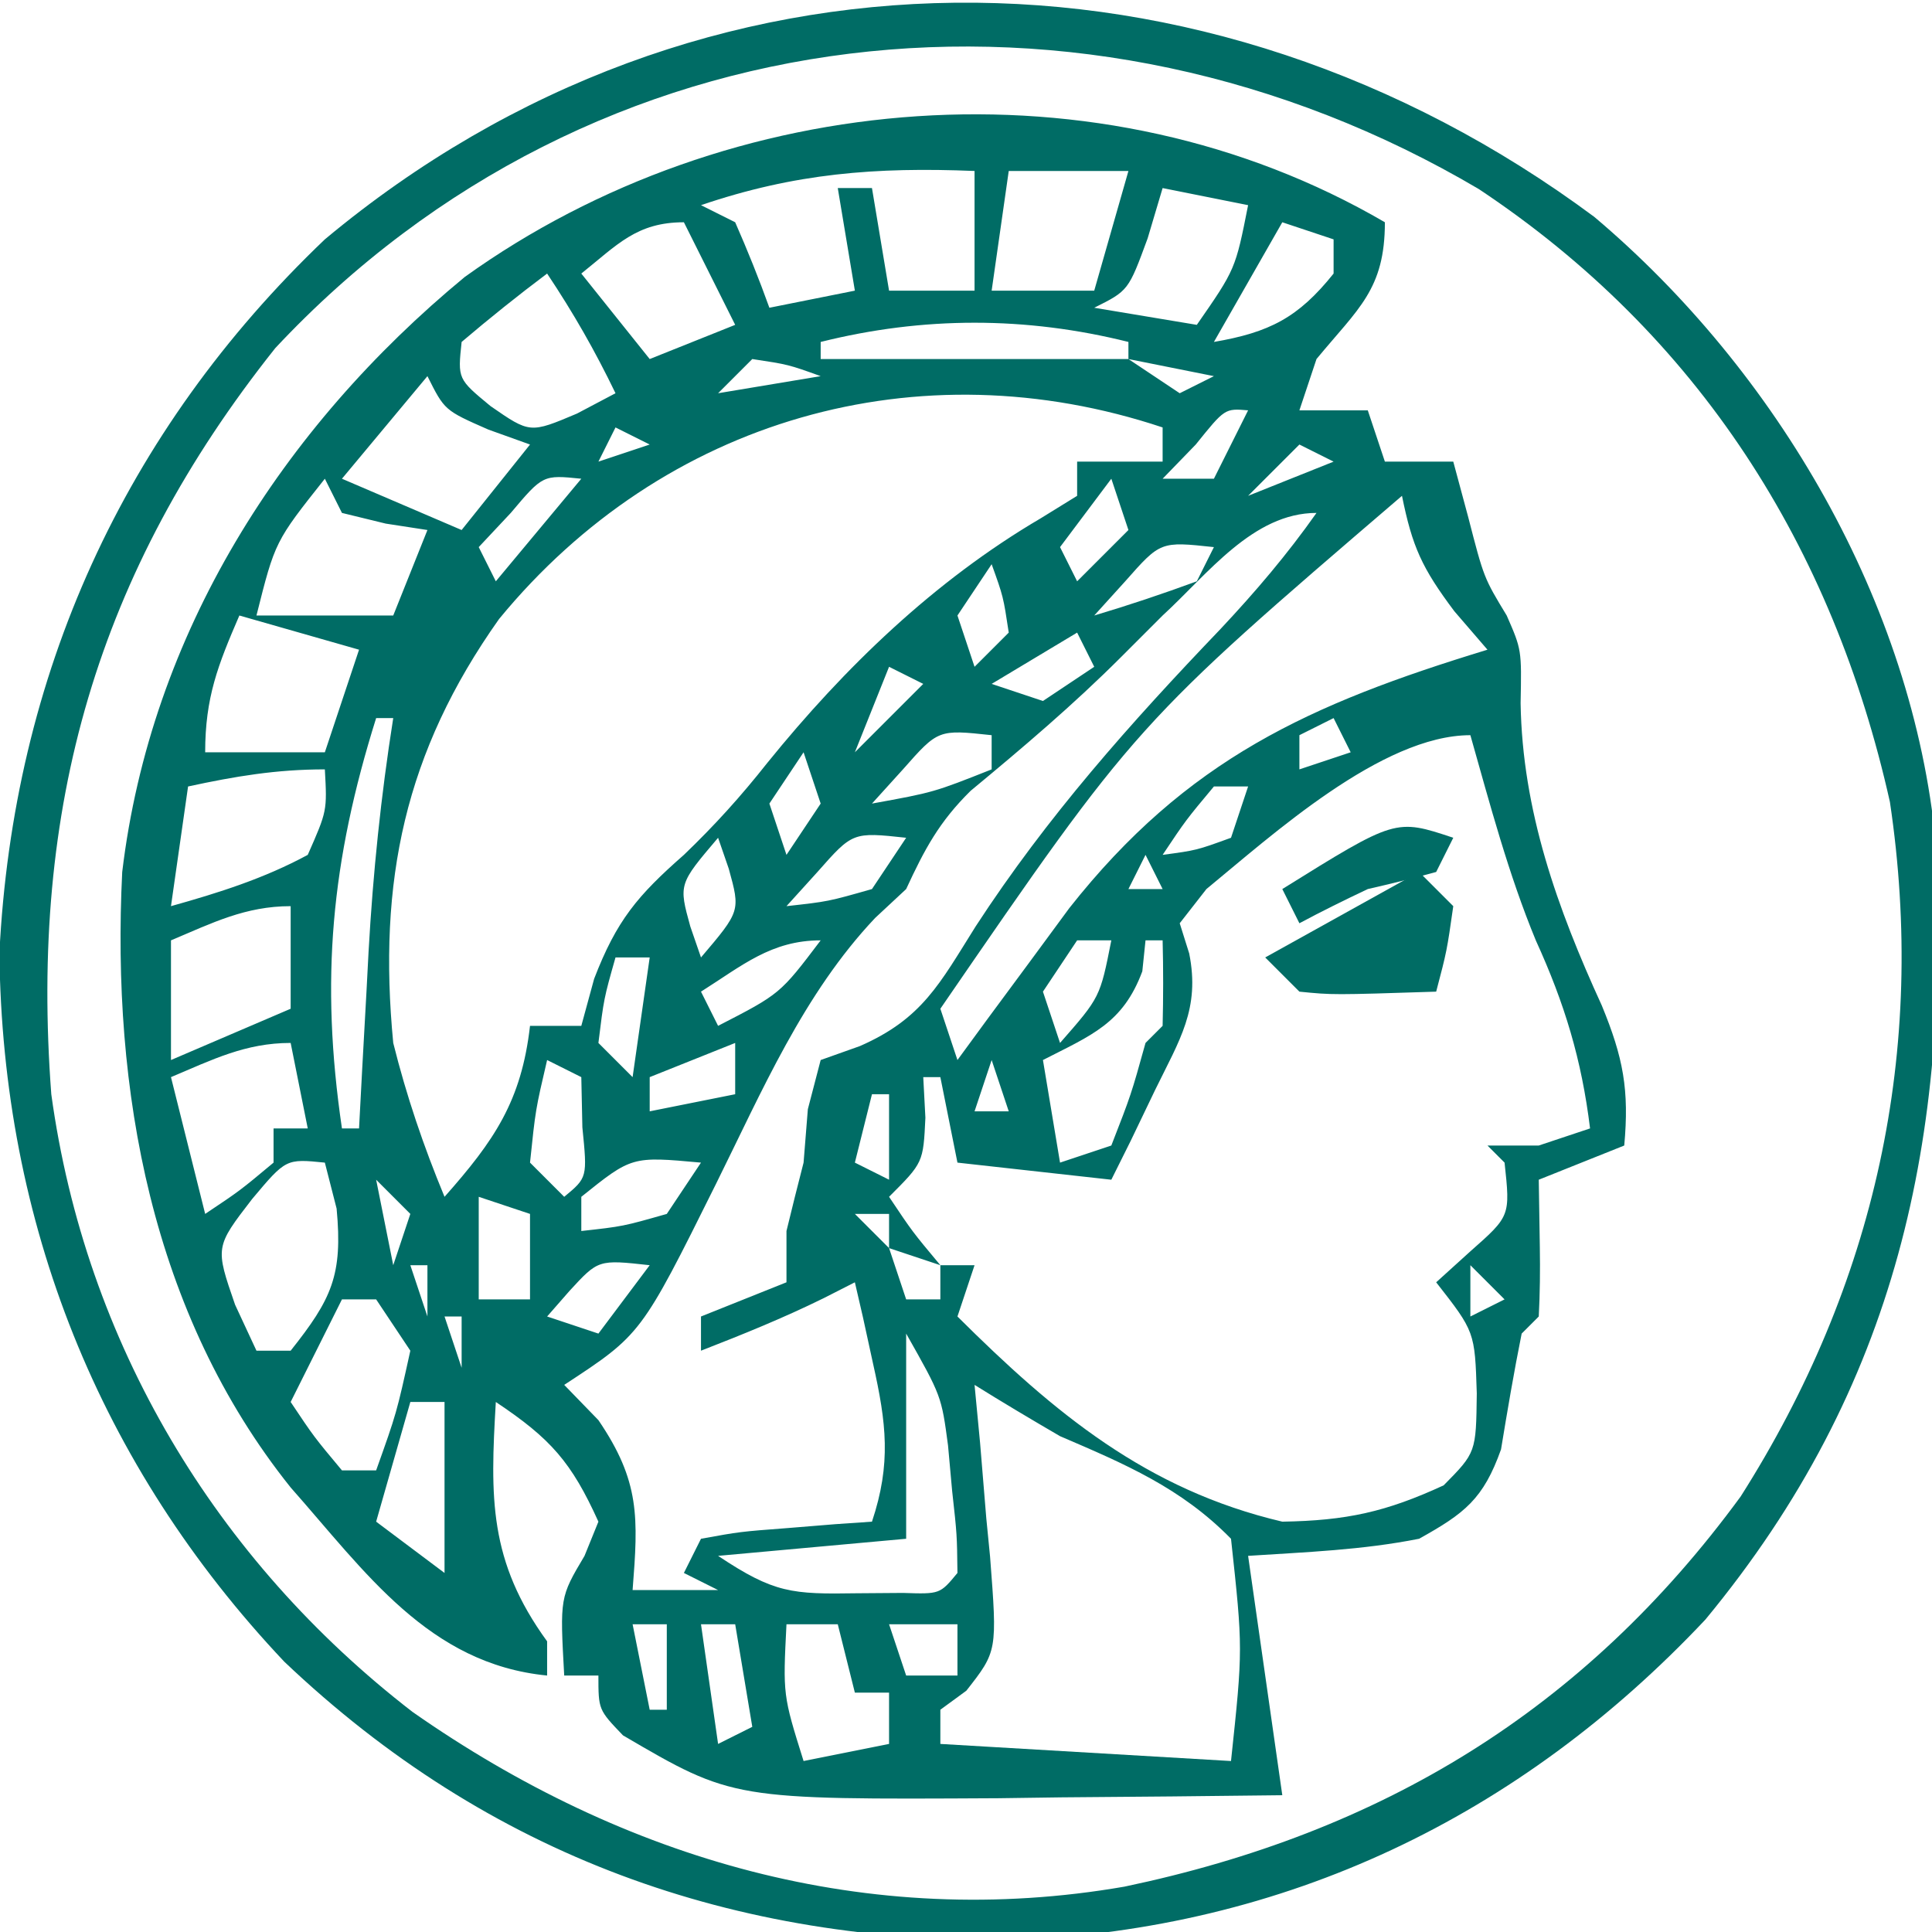
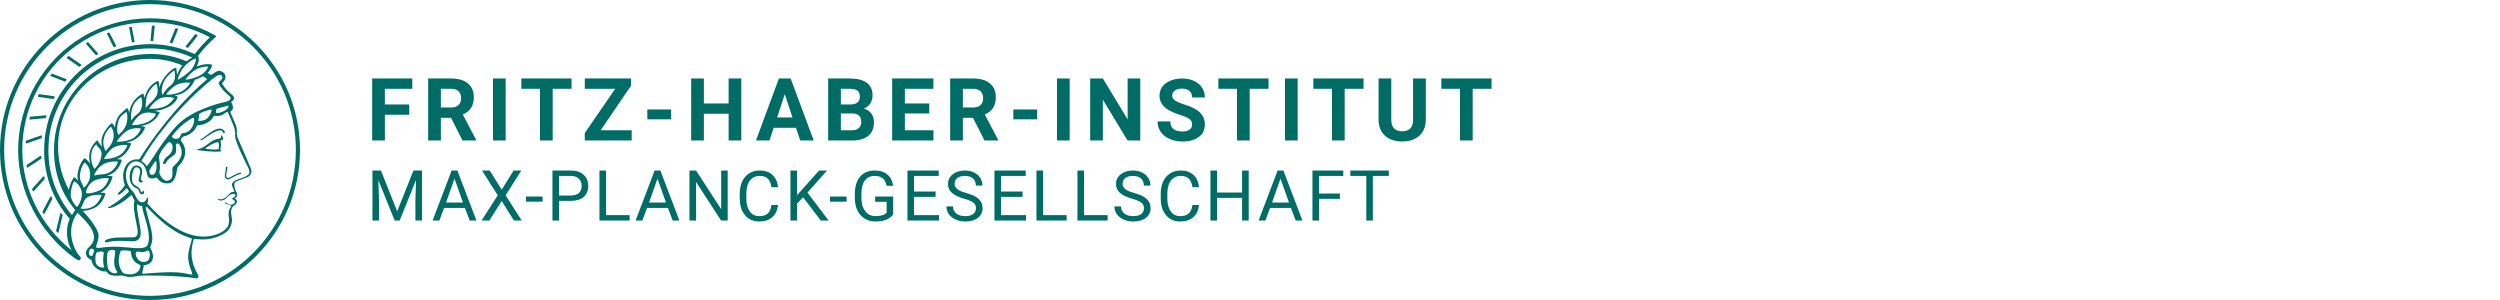
- <svg xmlns="http://www.w3.org/2000/svg" version="1.1" width="113" height="113">
-   <path d="M0 0 C0 3.932 -1.549 5.03 -4 8 C-4.33 8.99 -4.66 9.98 -5 11 C-3.68 11 -2.36 11 -1 11 C-0.505 12.485 -0.505 12.485 0 14 C1.32 14 2.64 14 4 14 C4.289 15.072 4.577 16.145 4.875 17.25 C5.79 20.798 5.79 20.798 7.125 23 C8 25 8 25 7.938 28.125 C8.039 34.419 10.083 40.12 12.688 45.812 C13.947 48.871 14.296 50.747 14 54 C12.35 54.66 10.7 55.32 9 56 C9.021 57.299 9.041 58.599 9.062 59.938 C9.084 61.292 9.071 62.648 9 64 C8.67 64.33 8.34 64.66 8 65 C7.547 67.251 7.166 69.508 6.793 71.773 C5.76 74.673 4.673 75.513 2 77 C-1.341 77.663 -4.589 77.776 -8 78 C-7.01 84.93 -7.01 84.93 -6 92 C-10.313 92.054 -14.625 92.094 -18.938 92.125 C-20.756 92.15 -20.756 92.15 -22.611 92.176 C-38.139 92.26 -38.139 92.26 -44.562 88.5 C-46 87 -46 87 -46 85 C-46.66 85 -47.32 85 -48 85 C-48.254 80.428 -48.254 80.428 -46.812 78 C-46.544 77.34 -46.276 76.68 -46 76 C-47.575 72.519 -48.789 71.141 -52 69 C-52.329 74.592 -52.418 78.3 -49 83 C-49 83.66 -49 84.32 -49 85 C-55.929 84.319 -59.621 78.95 -64 74 C-72.148 63.825 -74.483 50.745 -73.852 38.004 C-72.186 24.069 -64.511 12.021 -53.812 3.195 C-38.346 -7.907 -16.624 -9.698 0 0 Z M-40 -1 C-39.01 -0.505 -39.01 -0.505 -38 0 C-37.278 1.644 -36.606 3.311 -36 5 C-34.35 4.67 -32.7 4.34 -31 4 C-31.33 2.02 -31.66 0.04 -32 -2 C-31.34 -2 -30.68 -2 -30 -2 C-29.67 -0.02 -29.34 1.96 -29 4 C-27.35 4 -25.7 4 -24 4 C-24 1.69 -24 -0.62 -24 -3 C-29.778 -3.236 -34.513 -2.868 -40 -1 Z M-22 -3 C-22.33 -0.69 -22.66 1.62 -23 4 C-21.02 4 -19.04 4 -17 4 C-16.34 1.69 -15.68 -0.62 -15 -3 C-17.31 -3 -19.62 -3 -22 -3 Z M-13 -2 C-13.289 -1.031 -13.578 -0.061 -13.875 0.938 C-15 4 -15 4 -17 5 C-14.03 5.495 -14.03 5.495 -11 6 C-8.741 2.746 -8.741 2.746 -8 -1 C-9.65 -1.33 -11.3 -1.66 -13 -2 Z M-47 3 C-45.68 4.65 -44.36 6.3 -43 8 C-41.35 7.34 -39.7 6.68 -38 6 C-39.485 3.03 -39.485 3.03 -41 0 C-43.762 0 -44.893 1.314 -47 3 Z M-6 0 C-7.32 2.31 -8.64 4.62 -10 7 C-6.757 6.441 -5.069 5.587 -3 3 C-3 2.34 -3 1.68 -3 1 C-3.99 0.67 -4.98 0.34 -6 0 Z M-49 3 C-50.707 4.281 -52.374 5.618 -54 7 C-54.231 9.165 -54.231 9.165 -52.312 10.75 C-50 12.351 -50 12.351 -47.25 11.188 C-46.136 10.6 -46.136 10.6 -45 10 C-46.204 7.506 -47.454 5.319 -49 3 Z M-33 7 C-33 7.33 -33 7.66 -33 8 C-27.06 8 -21.12 8 -15 8 C-15 7.67 -15 7.34 -15 7 C-20.998 5.501 -27.002 5.501 -33 7 Z M-37 8 C-37.66 8.66 -38.32 9.32 -39 10 C-37.02 9.67 -35.04 9.34 -33 9 C-34.892 8.319 -34.892 8.319 -37 8 Z M-15 8 C-13.515 8.99 -13.515 8.99 -12 10 C-11.34 9.67 -10.68 9.34 -10 9 C-11.65 8.67 -13.3 8.34 -15 8 Z M-56 9 C-57.65 10.98 -59.3 12.96 -61 15 C-57.535 16.485 -57.535 16.485 -54 18 C-52.68 16.35 -51.36 14.7 -50 13 C-50.804 12.711 -51.609 12.422 -52.438 12.125 C-55 11 -55 11 -56 9 Z M-51.812 23.207 C-57.326 30.987 -58.909 38.558 -58 48 C-57.225 51.106 -56.226 54.045 -55 57 C-52.088 53.712 -50.503 51.401 -50 47 C-49.01 47 -48.02 47 -47 47 C-46.752 46.093 -46.505 45.185 -46.25 44.25 C-44.935 40.831 -43.712 39.383 -41 37 C-39.205 35.279 -37.672 33.584 -36.125 31.625 C-31.599 26.034 -26.35 20.966 -20.125 17.312 C-19.073 16.663 -19.073 16.663 -18 16 C-18 15.34 -18 14.68 -18 14 C-16.35 14 -14.7 14 -13 14 C-13 13.34 -13 12.68 -13 12 C-27.267 7.244 -42.185 11.484 -51.812 23.207 Z M-45 12 C-45.33 12.66 -45.66 13.32 -46 14 C-45.01 13.67 -44.02 13.34 -43 13 C-43.66 12.67 -44.32 12.34 -45 12 Z M-11.062 13 C-11.702 13.66 -12.341 14.32 -13 15 C-12.01 15 -11.02 15 -10 15 C-9.34 13.68 -8.68 12.36 -8 11 C-9.359 10.884 -9.359 10.884 -11.062 13 Z M-5 13 C-5.99 13.99 -6.98 14.98 -8 16 C-6.35 15.34 -4.7 14.68 -3 14 C-3.66 13.67 -4.32 13.34 -5 13 Z M-62 15 C-64.912 18.67 -64.912 18.67 -66 23 C-63.36 23 -60.72 23 -58 23 C-57.34 21.35 -56.68 19.7 -56 18 C-56.804 17.876 -57.609 17.753 -58.438 17.625 C-59.283 17.419 -60.129 17.212 -61 17 C-61.33 16.34 -61.66 15.68 -62 15 Z M-51.125 17 C-51.744 17.66 -52.362 18.32 -53 19 C-52.67 19.66 -52.34 20.32 -52 21 C-50.35 19.02 -48.7 17.04 -47 15 C-49.244 14.772 -49.244 14.772 -51.125 17 Z M-16 15 C-17.485 16.98 -17.485 16.98 -19 19 C-18.67 19.66 -18.34 20.32 -18 21 C-17.01 20.01 -16.02 19.02 -15 18 C-15.33 17.01 -15.66 16.02 -16 15 Z M1 16 C-14.547 29.329 -14.547 29.329 -26 46 C-25.67 46.99 -25.34 47.98 -25 49 C-24.408 48.192 -23.817 47.384 -23.207 46.551 C-22.409 45.471 -21.611 44.392 -20.812 43.312 C-20.035 42.257 -19.258 41.201 -18.457 40.113 C-11.573 31.391 -4.385 28.173 6 25 C5.361 24.258 4.721 23.515 4.062 22.75 C2.159 20.212 1.605 18.982 1 16 Z M-13 23 C-13.804 23.804 -14.609 24.609 -15.438 25.438 C-18.23 28.23 -21.19 30.737 -24.23 33.254 C-26.073 35.072 -26.923 36.672 -28 39 C-28.598 39.557 -29.196 40.114 -29.812 40.688 C-34 45.114 -36.434 50.828 -39.125 56.25 C-43.499 65.051 -43.499 65.051 -48 68 C-47.34 68.681 -46.68 69.361 -46 70.062 C-43.561 73.645 -43.667 75.755 -44 80 C-42.35 80 -40.7 80 -39 80 C-39.66 79.67 -40.32 79.34 -41 79 C-40.67 78.34 -40.34 77.68 -40 77 C-37.715 76.586 -37.715 76.586 -34.938 76.375 C-34.018 76.3 -33.099 76.225 -32.152 76.148 C-31.442 76.099 -30.732 76.05 -30 76 C-28.863 72.596 -29.16 70.225 -29.938 66.75 C-30.132 65.858 -30.327 64.966 -30.527 64.047 C-30.683 63.371 -30.839 62.696 -31 62 C-31.603 62.307 -32.207 62.614 -32.828 62.93 C-35.175 64.086 -37.563 65.052 -40 66 C-40 65.34 -40 64.68 -40 64 C-38.35 63.34 -36.7 62.68 -35 62 C-35 61.01 -35 60.02 -35 59 C-34.678 57.664 -34.342 56.331 -34 55 C-33.917 53.969 -33.835 52.938 -33.75 51.875 C-33.502 50.926 -33.255 49.977 -33 49 C-32.243 48.731 -31.487 48.461 -30.707 48.184 C-27.06 46.589 -26.04 44.538 -23.938 41.188 C-19.756 34.76 -14.894 29.305 -9.602 23.777 C-7.552 21.589 -5.724 19.445 -4 17 C-7.716 17 -10.367 20.586 -13 23 Z M-15.188 21 C-15.786 21.66 -16.384 22.32 -17 23 C-14.98 22.398 -12.979 21.727 -11 21 C-10.67 20.34 -10.34 19.68 -10 19 C-13.125 18.663 -13.125 18.663 -15.188 21 Z M-23 20 C-23.99 21.485 -23.99 21.485 -25 23 C-24.67 23.99 -24.34 24.98 -24 26 C-23.34 25.34 -22.68 24.68 -22 24 C-22.319 21.892 -22.319 21.892 -23 20 Z M-55 22 C-55 25 -55 25 -55 25 Z M-67 23 C-68.257 25.906 -69 27.796 -69 31 C-66.69 31 -64.38 31 -62 31 C-61.34 29.02 -60.68 27.04 -60 25 C-62.31 24.34 -64.62 23.68 -67 23 Z M-57 25 C-56 27 -56 27 -56 27 Z M-18 24 C-20.475 25.485 -20.475 25.485 -23 27 C-22.01 27.33 -21.02 27.66 -20 28 C-19.01 27.34 -18.02 26.68 -17 26 C-17.33 25.34 -17.66 24.68 -18 24 Z M-29 26 C-29.66 27.65 -30.32 29.3 -31 31 C-29.68 29.68 -28.36 28.36 -27 27 C-27.66 26.67 -28.32 26.34 -29 26 Z M-58 27 C-57 29 -57 29 -57 29 Z M-59 29 C-61.628 37.376 -62.279 44.309 -61 53 C-60.67 53 -60.34 53 -60 53 C-59.939 51.854 -59.879 50.708 -59.816 49.527 C-59.732 47.997 -59.647 46.467 -59.562 44.938 C-59.523 44.185 -59.484 43.433 -59.443 42.658 C-59.184 38.053 -58.72 33.556 -58 29 C-58.33 29 -58.66 29 -59 29 Z M-28.188 32 C-28.786 32.66 -29.384 33.32 -30 34 C-26.39 33.344 -26.39 33.344 -23 32 C-23 31.34 -23 30.68 -23 30 C-26.125 29.663 -26.125 29.663 -28.188 32 Z M-3 29 C-3.99 29.495 -3.99 29.495 -5 30 C-5 30.66 -5 31.32 -5 32 C-4.01 31.67 -3.02 31.34 -2 31 C-2.33 30.34 -2.66 29.68 -3 29 Z M-34 31 C-34.99 32.485 -34.99 32.485 -36 34 C-35.67 34.99 -35.34 35.98 -35 37 C-34.34 36.01 -33.68 35.02 -33 34 C-33.33 33.01 -33.66 32.02 -34 31 Z M-10.438 39 C-10.953 39.66 -11.469 40.32 -12 41 C-11.817 41.583 -11.634 42.165 -11.445 42.766 C-10.798 46.012 -12.006 47.817 -13.438 50.75 C-13.911 51.735 -14.384 52.72 -14.871 53.734 C-15.244 54.482 -15.616 55.23 -16 56 C-18.97 55.67 -21.94 55.34 -25 55 C-25.33 53.35 -25.66 51.7 -26 50 C-26.33 50 -26.66 50 -27 50 C-26.959 50.784 -26.918 51.568 -26.875 52.375 C-27 55 -27 55 -29 57 C-27.637 59.04 -27.637 59.04 -26 61 C-25.34 61 -24.68 61 -24 61 C-24.495 62.485 -24.495 62.485 -25 64 C-19.323 69.649 -13.936 74.134 -6 76 C-2.245 75.939 0.064 75.432 3.438 73.875 C5.332 71.954 5.332 71.954 5.375 68.5 C5.261 64.891 5.261 64.891 3 62 C3.66 61.402 4.32 60.804 5 60.188 C7.337 58.125 7.337 58.125 7 55 C6.67 54.67 6.34 54.34 6 54 C6.99 54 7.98 54 9 54 C9.99 53.67 10.98 53.34 12 53 C11.509 48.976 10.512 45.694 8.832 42.012 C7.223 38.122 6.148 34.046 5 30 C-0.181 30 -6.626 35.873 -10.438 39 Z M-70 33 C-70.33 35.31 -70.66 37.62 -71 40 C-68.209 39.218 -65.555 38.383 -63 37 C-61.866 34.429 -61.866 34.429 -62 32 C-64.84 32 -67.237 32.403 -70 33 Z M-10 33 C-11.637 34.96 -11.637 34.96 -13 37 C-11.015 36.733 -11.015 36.733 -9 36 C-8.67 35.01 -8.34 34.02 -8 33 C-8.66 33 -9.32 33 -10 33 Z M-39 36 C-41.307 38.715 -41.307 38.715 -40.625 41.188 C-40.419 41.786 -40.212 42.384 -40 43 C-37.693 40.285 -37.693 40.285 -38.375 37.812 C-38.581 37.214 -38.788 36.616 -39 36 Z M-33.188 38 C-33.786 38.66 -34.384 39.32 -35 40 C-32.563 39.73 -32.563 39.73 -30 39 C-29.34 38.01 -28.68 37.02 -28 36 C-31.125 35.663 -31.125 35.663 -33.188 38 Z M-14 37 C-14.33 37.66 -14.66 38.32 -15 39 C-14.34 39 -13.68 39 -13 39 C-13.33 38.34 -13.66 37.68 -14 37 Z M-71 42 C-71 44.31 -71 46.62 -71 49 C-68.69 48.01 -66.38 47.02 -64 46 C-64 44.02 -64 42.04 -64 40 C-66.647 40 -68.581 40.981 -71 42 Z M-18 42 C-18.99 43.485 -18.99 43.485 -20 45 C-19.67 45.99 -19.34 46.98 -19 48 C-16.657 45.328 -16.657 45.328 -16 42 C-16.66 42 -17.32 42 -18 42 Z M-14 42 C-14.062 42.598 -14.124 43.196 -14.188 43.812 C-15.324 46.871 -17.173 47.55 -20 49 C-19.67 50.98 -19.34 52.96 -19 55 C-18.01 54.67 -17.02 54.34 -16 54 C-14.842 51.025 -14.842 51.025 -14 48 C-13.67 47.67 -13.34 47.34 -13 47 C-12.959 45.334 -12.957 43.666 -13 42 C-13.33 42 -13.66 42 -14 42 Z M-45 43 C-45.68 45.397 -45.68 45.397 -46 48 C-45.34 48.66 -44.68 49.32 -44 50 C-43.67 47.69 -43.34 45.38 -43 43 C-43.66 43 -44.32 43 -45 43 Z M-40 45 C-39.67 45.66 -39.34 46.32 -39 47 C-35.372 45.134 -35.372 45.134 -33 42 C-35.895 42 -37.597 43.482 -40 45 Z M-71 50 C-70.34 52.64 -69.68 55.28 -69 58 C-66.96 56.637 -66.96 56.637 -65 55 C-65 54.34 -65 53.68 -65 53 C-64.34 53 -63.68 53 -63 53 C-63.33 51.35 -63.66 49.7 -64 48 C-66.647 48 -68.581 48.981 -71 50 Z M-49 49 C-49.678 51.901 -49.678 51.901 -50 55 C-49.34 55.66 -48.68 56.32 -48 57 C-46.644 55.875 -46.644 55.875 -46.938 52.938 C-46.958 51.968 -46.979 50.999 -47 50 C-47.66 49.67 -48.32 49.34 -49 49 Z M-38 48 C-39.65 48.66 -41.3 49.32 -43 50 C-43 50.66 -43 51.32 -43 52 C-41.35 51.67 -39.7 51.34 -38 51 C-38 50.01 -38 49.02 -38 48 Z M-23 49 C-23.33 49.99 -23.66 50.98 -24 52 C-23.34 52 -22.68 52 -22 52 C-22.33 51.01 -22.66 50.02 -23 49 Z M-30 51 C-30.33 52.32 -30.66 53.64 -31 55 C-30.01 55.495 -30.01 55.495 -29 56 C-29 54.35 -29 52.7 -29 51 C-29.33 51 -29.66 51 -30 51 Z M-33 52 C-32 54 -32 54 -32 54 Z M-60 53 C-59 56 -59 56 -59 56 Z M-66.25 57.125 C-68.418 59.936 -68.418 59.936 -67.25 63.312 C-66.838 64.199 -66.425 65.086 -66 66 C-65.34 66 -64.68 66 -64 66 C-61.598 62.975 -60.945 61.587 -61.312 57.688 C-61.653 56.357 -61.653 56.357 -62 55 C-64.273 54.771 -64.273 54.771 -66.25 57.125 Z M-47 57 C-47 57.66 -47 58.32 -47 59 C-44.563 58.73 -44.563 58.73 -42 58 C-41.34 57.01 -40.68 56.02 -40 55 C-44.046 54.63 -44.046 54.63 -47 57 Z M-59 56 C-58.67 57.65 -58.34 59.3 -58 61 C-57.67 60.01 -57.34 59.02 -57 58 C-57.66 57.34 -58.32 56.68 -59 56 Z M-53 57 C-53 58.98 -53 60.96 -53 63 C-52.01 63 -51.02 63 -50 63 C-50 61.35 -50 59.7 -50 58 C-50.99 57.67 -51.98 57.34 -53 57 Z M-31 58 C-30.34 58.66 -29.68 59.32 -29 60 C-29 59.34 -29 58.68 -29 58 C-29.66 58 -30.32 58 -31 58 Z M-29 60 C-28.67 60.99 -28.34 61.98 -28 63 C-27.34 63 -26.68 63 -26 63 C-26 62.34 -26 61.68 -26 61 C-26.99 60.67 -27.98 60.34 -29 60 Z M-57 61 C-56.67 61.99 -56.34 62.98 -56 64 C-56 63.01 -56 62.02 -56 61 C-56.33 61 -56.66 61 -57 61 Z M-47.688 62.5 C-48.121 62.995 -48.554 63.49 -49 64 C-48.01 64.33 -47.02 64.66 -46 65 C-45.01 63.68 -44.02 62.36 -43 61 C-46.003 60.668 -46.003 60.668 -47.688 62.5 Z M5 61 C5 61.99 5 62.98 5 64 C5.66 63.67 6.32 63.34 7 63 C6.34 62.34 5.68 61.68 5 61 Z M-61 63 C-61.99 64.98 -62.98 66.96 -64 69 C-62.637 71.04 -62.637 71.04 -61 73 C-60.34 73 -59.68 73 -59 73 C-57.806 69.657 -57.806 69.657 -57 66 C-57.66 65.01 -58.32 64.02 -59 63 C-59.66 63 -60.32 63 -61 63 Z M-55 64 C-54.67 64.99 -54.34 65.98 -54 67 C-54 66.01 -54 65.02 -54 64 C-54.33 64 -54.66 64 -55 64 Z M-28 65 C-28 68.96 -28 72.92 -28 77 C-31.63 77.33 -35.26 77.66 -39 78 C-35.717 80.188 -34.682 80.249 -30.875 80.188 C-29.986 80.181 -29.096 80.175 -28.18 80.168 C-26.023 80.24 -26.023 80.24 -25 79 C-25.026 76.765 -25.026 76.765 -25.312 74.188 C-25.391 73.315 -25.47 72.442 -25.551 71.543 C-25.937 68.651 -25.937 68.651 -28 65 Z M-25 66 C-24 68 -24 68 -24 68 Z M-24 68 C-23.893 69.12 -23.786 70.24 -23.676 71.395 C-23.554 72.867 -23.433 74.34 -23.312 75.812 C-23.203 76.919 -23.203 76.919 -23.092 78.049 C-22.667 83.575 -22.667 83.575 -24.48 85.887 C-24.982 86.254 -25.483 86.621 -26 87 C-26 87.66 -26 88.32 -26 89 C-20.39 89.33 -14.78 89.66 -9 90 C-8.302 83.43 -8.302 83.43 -9 77 C-11.922 74.017 -15.203 72.63 -19 71 C-20.68 70.022 -22.351 69.028 -24 68 Z M-57 69 C-57.66 71.31 -58.32 73.62 -59 76 C-57.68 76.99 -56.36 77.98 -55 79 C-55 75.7 -55 72.4 -55 69 C-55.66 69 -56.32 69 -57 69 Z M-44 82 C-43.67 83.65 -43.34 85.3 -43 87 C-42.67 87 -42.34 87 -42 87 C-42 85.35 -42 83.7 -42 82 C-42.66 82 -43.32 82 -44 82 Z M-40 82 C-39.67 84.31 -39.34 86.62 -39 89 C-38.34 88.67 -37.68 88.34 -37 88 C-37.33 86.02 -37.66 84.04 -38 82 C-38.66 82 -39.32 82 -40 82 Z M-35 82 C-35.21 86.141 -35.21 86.141 -34 90 C-32.35 89.67 -30.7 89.34 -29 89 C-29 88.01 -29 87.02 -29 86 C-29.66 86 -30.32 86 -31 86 C-31.33 84.68 -31.66 83.36 -32 82 C-32.99 82 -33.98 82 -35 82 Z M-29 82 C-28.67 82.99 -28.34 83.98 -28 85 C-27.01 85 -26.02 85 -25 85 C-25 84.01 -25 83.02 -25 82 C-26.32 82 -27.64 82 -29 82 Z " fill="#006C65" transform="translate(81,13)" />
-   <path d="M0 0 C10.673 9.011 18.623 22.565 19.971 36.617 C20.797 53.853 17.763 68.41 6.496 82.039 C-4.37 93.585 -18.049 100.146 -33.937 100.783 C-50.32 100.991 -64.652 95.883 -76.625 84.5 C-87.46 73.022 -93.115 58.83 -93.285 43.051 C-92.483 26.832 -86.033 12.547 -74.25 1.312 C-52.286 -17.016 -22.658 -16.83 0 0 Z M-77.148 7.672 C-87.591 20.793 -91.517 34.572 -90.25 51.312 C-88.256 65.865 -80.645 78.542 -69.125 87.438 C-56.755 96.098 -42.448 100.252 -27.484 97.66 C-12.467 94.511 -0.617 87.378 8.562 74.836 C16.431 62.444 19.46 48.773 17.289 34.223 C13.949 19.271 6.098 6.916 -6.75 -1.625 C-29.756 -15.213 -58.506 -12.258 -77.148 7.672 Z " fill="#006C65" transform="translate(93.25,12.6875)" />
-   <path d="M0 0 C0.66 0.66 1.32 1.32 2 2 C1.625 4.625 1.625 4.625 1 7 C-5.055 7.195 -5.055 7.195 -7 7 C-7.66 6.34 -8.32 5.68 -9 5 C-6.03 3.35 -3.06 1.7 0 0 Z " fill="#006C64" transform="translate(83,51)" />
-   <path d="M0 0 C-0.33 0.66 -0.66 1.32 -1 2 C-2.325 2.365 -3.66 2.694 -5 3 C-6.348 3.637 -7.686 4.296 -9 5 C-9.33 4.34 -9.66 3.68 -10 3 C-3.375 -1.125 -3.375 -1.125 0 0 Z " fill="#006C65" transform="translate(85,49)" />
+ <svg xmlns="http://www.w3.org/2000/svg" viewBox="0 0 2500 300">
+   <defs>
+     <style>.minerva-base-style{}</style>
+   </defs>
+   <g transform="translate(0 0) scale(1.428571) translate(0 0)" style="fill: #006c66;">
+     <path d="M105,0A105,105,0,1,0,210,105,105.1,105.1,0,0,0,105,0Zm0,207.1A102.1,102.1,0,1,1,207.1,105,102.2,102.2,0,0,1,105,207.1Z" />
+     <path class="minerva-base-style" d="M166.6,97c-1.4-3.1-.5-5.1-.9-7.3s-2.7-7-4.3-10.8c-.7-1.7,3.8-1.3.4-7.6,0-.2,4.7-2,0-5.5a26.4,26.4,0,0,1-6-6.7,1,1,0,0,1,0-1.3c2.7-2.4,2.8-5.8-.1-7.5s-4.5,0-6.7,1.4c-.7.5-1.1.8-1.9.5L145.3,51c2.7-2.6,3.3-5.2,3.1-5.6s-4.6-1.3-10.2,1l-.4-.3c2.3-3.9,1-6.7.9-6.9h-.1A81,81,0,0,1,151,25.9h.1c.2-.3.3-.6-.2-.9l-1-.6A92.4,92.4,0,0,0,12.7,105c0,29.5,15,57.9,39.4,75.6a13.5,13.5,0,0,0,2.8,1.6A1.1,1.1,0,0,0,56,182l.3-.5a1,1,0,0,0,.3-.8c0-.7-.9-1.3-2.1-3a27.7,27.7,0,0,1-4.7-15.1,22.1,22.1,0,0,1,4.5-13.7c3.7,3.9,11.7,10.9,11.5,17.4s-6.9,6.8-5.4,12.2c.9,3.4,3.4,2,3.9,4.6.7,4.4,6.7,7.3,9.3,6.9.7-.1,1.2.4,2.4,1.7s6.2,1.6,8.2,1.2,4.1,1.4,8,.9,6.1-.9,8.2-.9,22.5-.3,36,1.8c2.4.4,3.1-.7,2.1-2.5-4.9-8.6-5.6-15.8-2.8-25,5,.4,12.2,1.7,21.6-4a11,11,0,0,0,5.1-9.5c-.1-2.1-1-4.7-.5-6.7s1.3-2.7,2.1-3.2c3.6-2.6,1-4.6.4-4.8a3.4,3.4,0,0,0,1.1-4.6c-.7-.7-2.7-6.2-.4-7.3s5.3-1.8,8.1-3.1a4.5,4.5,0,0,0,2.4-6C174.2,114.4,166.8,97.4,166.6,97ZM64.7,179.1c-.7.2-2.9.3-2.4-2.7s2.3-2.6,3.3-1.6S64.9,177.6,64.7,179.1Zm87-125.9c1.2-.8,2.5-1.1,3.3-.4,2.6,2.6-2.9,4.1-1.8,6.1a30.7,30.7,0,0,0,7.5,8.4c1.2,1,1.4,3.1-3.3,4.1s-23.6,5.9-33.6,16.5c-12.5,13.2-20.4,30.3-21.5,28s-3.6-2.8-3.2-3.5C117,81.6,145.1,57.3,151.7,53.2Zm8.2,21.7c-1,2.9-9.1,5.5-8.7,3.5s0-2.2.6-2.3,3.5-1.1,7.5-2.1C159.7,73.9,160.2,74.1,159.9,74.9Zm-20.6,5.3c-.2-1.2,8.5-4.1,8.8-3.3s-1.8,6-4.7,7-4.7.9-4.6.4A11,11,0,0,0,139.3,80.2ZM119,125.8c-4,2.5-6.2-2.2-6.8-3.1a3.7,3.7,0,0,1-.5-3.1c.3-1.4.5-3.3-.4-9.3-.4-2.7,5-9.2,6.3-10.4s3.1.6,3.2,2.6c.3,3.6-1.8,5.6-3.9,7.2s-3.1,4.4-2.6,5.1a1.5,1.5,0,0,0,1.9-.9c1.5-3.3,6-4.9,6.7-6.7s.3-4.4.2-5.6.9-1.2,1.6-1.1,1.4,1.4,1.8,2.7c2.9,7.5-4.3,12-5.5,13.8S122.1,123.9,119,125.8Zm6.1-29.1c-2.2,1.5-5.3-.5-4.7-1.4a43.7,43.7,0,0,1,11.5-11c3.4-2.1,3.8-2.3,4-1.1a10.6,10.6,0,0,1-2.6,7.5c-2.3,2.5-4.6,2.3-5.8,2.6S126.7,95.6,125.1,96.7Zm-19.3,25.6c-1-.2-1.4-2.1-1.2-2.9s3.1-5.2,4-6.4a.5.5,0,0,1,.8.3C110,117.4,109.4,123.1,105.8,122.3ZM138,48.2a17.7,17.7,0,0,1,7.5-1.6c.8.1-1.9,4.8-6.6,6.8s-8.5,2.5-8.9,2.3S134.1,49.9,138,48.2ZM54.7,126.5c-1.5-1.7-2.8-2.6-2.9-2.5a22.4,22.4,0,0,0-3.6,8.9A65.4,65.4,0,0,1,40.7,105C39.3,69.6,69,41.1,105.2,41.2a56.8,56.8,0,0,1,22.4,4.6,31.3,31.3,0,0,0-3.7,6.6c0-1.9-.5-3.4-.4-4.6s-5.1.9-9.7,8.3a19.9,19.9,0,0,0-2.2,5.3c-.1-2.8-.7-4.9-.9-4.9a16.1,16.1,0,0,0-8.5,8.8,22.4,22.4,0,0,0-1.1,3.4c-.2-1.9-.7-3.2-.9-3.2s-5.9,2.3-8.6,8.9A15.4,15.4,0,0,0,90.5,79c-.5-2.3-1.4-3.7-1.7-3.4-1.9,2.4-5.7,3.5-7.6,9.6a13.2,13.2,0,0,0-.7,4.2c-.8-2-2-3.2-2.3-3.2s-6.1,5.5-7,10.9a15.8,15.8,0,0,0,.2,5.8c-1.1-1.8-2.5-3-3.1-4.8-.9.5-5.7,5-5.8,10.7a19.7,19.7,0,0,0,.7,6.1c-1.6-2.9-3.8-4.2-4.1-4.1s-4,4.1-4.8,11.1A11.8,11.8,0,0,0,54.7,126.5Zm74.1-79.7c2.8-3.4,7.6-6.1,8.2-5.8s-.8,5.6-3.9,8.6-8.1,6.2-8.6,6.1S126.2,49.8,128.8,46.8Zm-9.3,13a21,21,0,0,0-5.6,6.4c-.5.9-1.9-5,1.7-10.6,2.2-3.5,6.6-6.6,6.5-6.2S124.2,56,119.5,59.8Zm-10.1,7.5c-3.4,5.1-3.6,3.3-7.3,8.3-.2.2-.2-6.5,1.1-9.4,2.1-4.7,5.7-7.4,6.2-7.5S111.3,64.5,109.4,67.3ZM98.3,77.4c-1.7,3-3.3,2.3-6.2,6.7-.3.4-1.1-3.6.7-9.1a12.6,12.6,0,0,1,5.9-6.9C99.3,68,100.4,73.8,98.3,77.4ZM88,88.1c-1.8,3.9-2.9,4-5,6.4-.3.4-1.8-3.7-.4-8.8s4-5.6,5.3-7S89.9,84,88,88.1Zm-8.4,6.6a10.3,10.3,0,0,1-.4,3c-1.3,4.3-3.9,6.2-5.3,8.1a15.7,15.7,0,0,1-1.6-5.8,15.2,15.2,0,0,1,5.2-11.2C78.3,88.8,79.6,92,79.6,94.7Zm-8.5,12.8A14.9,14.9,0,0,1,66,118.3a17.7,17.7,0,0,1-2.2-7.6c-.2-6.3,2.4-8.5,3.6-9.7C67.9,102.8,71.1,104.2,71.1,107.5ZM59,113.8c1.8.9,3.9,3.4,4.1,8.2s-3.2,8.7-4.6,9.4c-.9-3.7-2.6-4.4-2.6-8A18,18,0,0,1,59,113.8Zm7.3,12.5c4.6-2,9.6-1.7,9.8-1.5s-1.5,5.9-5.9,8.2-9.5,2.7-10,2.1S61.7,128.3,66.3,126.3Zm-.4-3.4c.3-1.5,3-6.5,7.1-8.3h0a18.4,18.4,0,0,1,9.4-1.5c.5.2-1.7,5.6-5.8,7.6S70.1,121.6,65.9,122.9Zm6.9-11.8c.2-.4,3.5-6.4,7.4-8.2a17.5,17.5,0,0,1,8.9-1.4c.3.1-1.8,5.4-6.2,7.6S72.6,111.6,72.8,111.1Zm8.9-11.9c-.3-.2,4.4-6.4,8.4-8.3a15.6,15.6,0,0,1,8.4-1c.3.3-1.9,5.5-6.5,7.5A24.2,24.2,0,0,1,81.7,99.2ZM92.4,87.4c-.2-.2,3.4-6.3,7.4-7.9s7.7-.1,8.9,0-1.3,4.5-6.6,6.4S93.1,87.7,92.4,87.4Zm12-11.4c.1-.3,4.1-5.9,8.1-7.3a16.4,16.4,0,0,1,9.2-.2c.5.2-2.8,5-7.7,6.5S104.3,76.3,104.4,76Zm12.1-9.9c-.5-.3,4.3-5.7,8.2-7.2a18,18,0,0,1,8.3-1c.3.2-2.5,4.9-7.1,6.7S117.1,66.5,116.5,66.1ZM50.2,175.3C28.6,158.1,15.6,132.1,15.6,105A89.3,89.3,0,0,1,146.4,25.8a.4.4,0,0,1,.1.7,97.3,97.3,0,0,0-10.2,11.4,73.1,73.1,0,0,0-31.3-7A74.3,74.3,0,0,0,30.9,105a72.1,72.1,0,0,0,17.9,48.2,23.1,23.1,0,0,0-1.9,9.4A25.6,25.6,0,0,0,50.2,175.3Zm.2-24.8h-.1A69.2,69.2,0,0,1,33.9,105,71.2,71.2,0,0,1,105,33.9a70.1,70.1,0,0,1,29.6,6.4,22.6,22.6,0,0,0-4.1,2.6A63.1,63.1,0,0,0,105,37.8,67.3,67.3,0,0,0,37.8,105c0,16.1,5,30.2,14.8,42C52.1,147.9,51.3,149.1,50.4,150.5Zm3.5-5.6c-1.3-1.2-4.1-4.3-4.4-8.3V136c0-4.3,1.9-8.6,2.4-9s5.3,3.3,5.4,8.7A14.4,14.4,0,0,1,53.9,144.9Zm8-7.2c3.9-1.8,9.6-1.4,9.3-1.1s-1.8,5.8-6.2,8a12.1,12.1,0,0,1-8.7,1.3C58.6,143.3,58.1,139.5,61.9,137.7Zm5.2,46.5c-.6-2.7-.4-6.3.5-7.3s4.9-1.2,5-.1-1.1,5.4.3,10.2C72.6,187.7,68.3,187.4,67.1,184.2Zm.3-11.1c-.3-2,1.6-3.9,1.6-8.2s-6.6-12.6-11.1-17.3a19.5,19.5,0,0,0,7.9-1.9c6.6-3.1,7.9-10.1,8.1-10.4a11,11,0,0,0-3.8-.4l.8-.4c6.4-3.5,8.1-11,7.8-11.1a17,17,0,0,0-4-.3l2-.7c6.8-2.7,8.7-10.3,8.5-10.6a16.1,16.1,0,0,0-3.5-.4l1.9-.8c6.2-3.1,8.4-10.1,8.1-10.3a10.5,10.5,0,0,0-3.3-.4,23.7,23.7,0,0,0,4.5-1.5c6.7-2.9,8.9-9.3,8.6-9.6a10.9,10.9,0,0,0-3-.5,34.5,34.5,0,0,0,4.4-1.3c6.6-2.2,9.2-8.5,8.8-8.6l-3.7-.8a24.5,24.5,0,0,0,6.6-1.3c7.1-2.4,9.6-6.7,9.8-8.6a6,6,0,0,0-2.3-.8,29.3,29.3,0,0,0,4.7-1.2c6.6-2.7,9.4-9.3,9.6-9.8a29.3,29.3,0,0,0,3.9-1.6l1.9-.9,1.6,1.1c1,.6,1.4.8.9,1.2C122,75,105,99.5,97.6,111.3c-.2.4-.6.3-1.3.3-7.9-.6-12.4,8.9-8.9,17.8-.4,1.8-4.2,5.3-4.5,5.5s-1,1.4.3,1.3,4.2-3.2,5.4-4.5c.4.6,2.2,2,1.3,2.8A63.6,63.6,0,0,1,76,145c-2.6,1.2,4.2,2.1,15.7-8.3.7-.6,1.5,2.4,2.5,3.7-2,6.5,2.9,19.1,2.1,23a2.8,2.8,0,0,1-2.8,2.7c-11.4.3-12.5-.3-18.3,1.4-2.7.8-2,2.6-.1,2.1s4.6-1.5,16.9-.7c3.1.1,6.5-.6,6.5-5.7s-3.6-18.4-2.4-20.3a6.9,6.9,0,0,0,3.5,1.4c-.2,4.5,7,19,3.8,27-1.2,3-6.4,2.7-15.4,1.8C72.7,171.6,67.7,174.9,67.4,173.1Zm35.1,9.9c-5.9,2-8.3-4.9-7.3-6.4s4.4,1,7.3-.9S106,181.8,102.5,183Zm-27,4.3c-.8-3.7-1.1-10,.4-11.5s4.9-.9,4.8.2c-.3,4.3-2.1,9.2,1.2,14.1C83.2,192,76.7,192.3,75.5,187.3Zm11.4,4.2c-1.6-.4-6-7.4-2.4-15.8.3-.8,5.8-.3,6.8,0s-.8,6.8,6.8,9.8C98.8,185.8,98,194.3,86.9,191.5Zm47.2-23.3c-2.5,8.8-3.8,12.3,0,21.9.5,1.3.9,2.3-.2,2.1-7.7-1.4-9.4-2.6-33.7-.6-1.7.2.6-3.4.3-5.8,2.2-.3,5.8-1.3,6.5-4.9s-2.1-7.6-1.8-8.2c3.5-6.7-.2-14.1-3.1-26.6-.3-1.2.4-1.7.9-1.1,15.6,16.9,25.5,20.2,30.9,21.8C134.4,167,134.3,167.6,134.1,168.2ZM174,122.1c-3.3,2.9-8.3,3.1-10.3,4.9s-1.5,2.5-.4,5.2,1.1,1.7-1.1,2.3-4.1,5.8-8.8,4.9c-1.8-.3-.5.8.2.9,2.6.3,3.7-.5,4.6-1.4s2.2-2.4,3.6-2.9,2.9-.5,3,.6-1.9,2.1-2.7,2.5c1,.5,3.9,1.9,1.4,3.6s-4.6-.5-4.9-.7-1.7-.2-1.3.3,5.2,1.3,4.5,2.2c-3.5,4.7-.6,7.5-1.7,12.3s-7.7,7.5-12.8,8.4c-17.4,3.1-34.3-11.6-44.2-22.8.9-2.1.8-4.8-.1-3.8s-.7,2.4-2.8,2.9c-3.9,1-5.7-5.9-6.9-7.1-4.8-4.7-6.7-11.4-3.9-17.3s9-4.7,11.4-1.1,1.7,7,3.4,8.3,4.8.2,5.4,0,1.7,4.3,8,4.1,5.9-10.7,6.9-11.6c8.6-8.4,4.2-15.9,2.6-17.6s1-3.6,1.5-3.7a13,13,0,0,0,9.4-7.7s8.4-.2,11.4-6.2c.8-1.6,3.3,1.5,8.9-2.9a.8.8,0,0,1,1.4.3c3.7,8.9,5.2,11.3,4.9,15.8s8.7,21.5,9.4,23.1S174.8,121.3,174,122.1Z" />
+     <path class="minerva-base-style" d="M153.8,90c-4.9.2-10.6,6.2-12.4,7s-1.3,1.5-.2,1.1,5.9-4.7,10.7-6.4,3.6,1.8,5,1.6S156.6,89.9,153.8,90Z" />
+     <path class="minerva-base-style" d="M154.9,94.8c-.4.1.4,2.2-1.7,2.3-4.6.3-8.3,4.7-11.1,6a12.9,12.9,0,0,1-3.8,1.4.3.3,0,0,0,.1.6c11.7,1.6,16.2,1.1,16.3.7s-.6-1.2-.4-1.7a11.3,11.3,0,0,0,.1-5.5c-.2-.8,1.8-.3,1.8-1.3S155.6,94.7,154.9,94.8Zm-1.8,9.3c-.2.9-5.5.5-8.3.2-.7,0-1.8-.1.3-1.4s4.1-2.8,7.2-3.4a.8.8,0,0,1,.8.6A10.6,10.6,0,0,1,153.1,104.1Z" />
+     <path class="minerva-base-style" d="M168.4,120.8c-.9,0-4.5,1.6-5.9,2.5s-4.4,2.7-4.2-.8c.1-1.3.9-4.4.9-5.3s-1-.7-1.1,0a36.9,36.9,0,0,1-.7,5.3c-.4,1.8,1.2,4,3.6,2.7s4.8-2.9,7.3-3.4C168.9,121.7,169,120.8,168.4,120.8Z" />
+     <path class="minerva-base-style" d="M100.5,133.6c-.7-.3-.5,1.2-1.4,1s-.2-1.3-1.8-3-2.8-1.2-4.3-3.6-.3-12,3.1-10.8,1.6,5,1,8,2.5,2.8,2.8,2.1-1.1-.9-1.4-1.9,3.5-7.6-1.8-9.4c-3.8-1.3-6.4,3.6-5.9,8.9a8,8,0,0,0,5.1,7.1c2.3.8.6,4,3.7,4C101,136,101.3,133.9,100.5,133.6Z" />
+     <path class="minerva-base-style" d="M131.3,33.4c.2.1.3,0,.5-.1l6.5-8.3a.5.5,0,0,0-.2-.6L137,24a.4.4,0,0,0-.5.1L130,32.4c-.2.2-.1.5.2.6Z" />
+     <path class="minerva-base-style" d="M119.2,30l1.1.3a.5.5,0,0,0,.5-.3l3.8-9.4a.4.4,0,0,0-.3-.6l-1.2-.2h-.3l-3.9,9.6A.4.4,0,0,0,119.2,30Z" />
+     <path class="minerva-base-style" d="M105.8,28.7h1.1c.2.1.4-.1.4-.3l1-10a.5.5,0,0,0-.4-.5h-1.1c-.3,0-.4.2-.5.4l-.9,10A.4.4,0,0,0,105.8,28.7Z" />
+     <path class="minerva-base-style" d="M92.8,29.7l1.1-.2c.2,0,.4-.2.3-.4l-1.9-9.9c0-.2-.2-.4-.4-.3H90.7c-.2.1-.4.3-.3.5l1.9,9.9C92.3,29.6,92.5,29.7,92.8,29.7Z" />
+     <path class="minerva-base-style" d="M79.4,32.8l.5.2,1.1-.4a.4.4,0,0,0,.3-.6l-4.6-9a.4.4,0,0,0-.5-.2l-1,.3a.4.4,0,0,0-.3.6Z" />
+     <path class="minerva-base-style" d="M67,38.5c.1.2.3.2.5.1l1-.6a.4.4,0,0,0,.1-.6l-6.7-7.7c-.2-.2-.4-.2-.5-.1l-1,.6c-.3.1-.3.4-.1.6Z" />
+     <path class="minerva-base-style" d="M55.4,46.7c.2.1.4.1.5-.1l.9-.7a.5.5,0,0,0,0-.7l-8.5-5.9h-.5l-.9.8a.5.5,0,0,0,0,.7Z" />
+     <path class="minerva-base-style" d="M45.4,57.1a.4.4,0,0,0,.4-.2l.8-.9c.2-.2.1-.5-.2-.6l-9.8-3.8c-.2-.1-.4-.1-.5.1l-.7.9a.4.4,0,0,0,.2.7Z" />
+     <path class="minerva-base-style" d="M26.8,67.8l10.5,1.5c.2,0,.4-.1.4-.3l.6-1a.4.4,0,0,0-.3-.6L27.5,65.9l-.5.2a5.4,5.4,0,0,1-.5,1.1A.4.4,0,0,0,26.8,67.8Z" />
+     <path class="minerva-base-style" d="M21.1,83.7l10.7-1a.3.3,0,0,0,.3-.3,7.6,7.6,0,0,0,.4-1.1.4.4,0,0,0-.4-.6l-10.8,1-.4.3-.3,1.2C20.6,83.5,20.8,83.8,21.1,83.7Z" />
+     <path class="minerva-base-style" d="M29.2,96.5c0-.4.1-.9.1-1.3s-.2-.5-.5-.4L18.4,98.4c-.2.1-.3.2-.3.4s-.1.8-.1,1.2a.4.4,0,0,0,.6.4l10.3-3.6A.3.3,0,0,0,29.2,96.5Z" />
+     <path class="minerva-base-style" d="M28.9,110.8v-1.3a.5.5,0,0,0-.7-.4l-9.4,6.3c-.2,0-.2.2-.2.4s.1.8.1,1.2a.5.5,0,0,0,.7.3l9.4-6.2C28.9,111,29,110.9,28.9,110.8Z" />
+     <path class="minerva-base-style" d="M31.3,125l-.3-1.3a.4.4,0,0,0-.7-.2L22.6,132c-.1.1-.2.3-.1.4s.3.8.4,1.2a.4.4,0,0,0,.7.2l7.6-8.4C31.3,125.3,31.3,125.2,31.3,125Z" />
+     <path class="minerva-base-style" d="M35.2,137.7,29.8,148c-.1.1,0,.3,0,.4l.7,1.2a.4.4,0,0,0,.7-.1l5.4-10.2c0-.1.1-.2,0-.4l-.6-1.2A.5.5,0,0,0,35.2,137.7Z" />
+     <path class="minerva-base-style" d="M42.9,149.3c-.2-.3-.7-.2-.7.1l-2.9,12c-.1.2,0,.3,0,.4l1,1a.4.4,0,0,0,.7-.1l2.8-11.9c.1-.1,0-.2,0-.3Z" />
+   </g>
+   <g transform="translate(366.666 41.43462)">
+     <g transform="translate(0 99.06038)" style="fill: #006c66;">
+       <path d="M42.578-36L42.578-25.750L18.203-25.750L18.203 0L5.500 0L5.500-62L45.625-62L45.625-51.719L18.203-51.719L18.203-36L42.578-36ZM95.859 0L84.313-22.719L74.203-22.719L74.203 0L61.500 0L61.500-62L84.391-62Q95.313-62 101.234-57.104Q107.156-52.207 107.156-43.279L107.156-43.279Q107.156-36.929 104.430-32.692Q101.703-28.456 96.156-25.941L96.156-25.941L109.484-0.598L109.484 0L95.859 0ZM74.203-51.719L74.203-33L84.438-33Q89.219-33 91.844-35.460Q94.469-37.921 94.469-42.257L94.469-42.257Q94.469-46.671 91.992-49.195Q89.516-51.719 84.391-51.719L84.391-51.719L74.203-51.719ZM139-62L139 0L126.313 0L126.313-62L139-62ZM204.875-62L204.875-51.719L186.016-51.719L186.016 0L173.313 0L173.313-51.719L154.688-51.719L154.688-62L204.875-62ZM264.344-54.734L233.953-10.203L265.016-10.203L265.016 0L218.094 0L218.094-7.453L248.563-51.719L218.125-51.719L218.125-62L264.344-62L264.344-54.734ZM304.484-31L304.484-21.141L280.656-21.141L280.656-31L304.484-31ZM374.641-62L374.641 0L361.953 0L361.953-26.766L337.203-26.766L337.203 0L324.500 0L324.500-62L337.203-62L337.203-37L361.953-37L361.953-62L374.641-62ZM433.563 0L429.281-12.719L407.031-12.719L402.797 0L389.297 0L412.234-62L424-62L447.063 0L433.563 0ZM418.109-46.339L410.453-23L425.859-23L418.109-46.339ZM485.453 0L461.500 0L461.500-62L483.078-62Q494.297-62 500.094-57.684Q505.891-53.368 505.891-45.019L505.891-45.019Q505.891-40.460 503.563-36.985Q501.234-33.510 497.094-31.906L497.094-31.906Q501.828-30.711 504.563-27.087Q507.297-23.462 507.297-18.225L507.297-18.225Q507.297-9.278 501.625-4.678Q495.953-0.079 485.453 0L485.453 0ZM485.828-27.031L474.203-27.031L474.203-10.203L485.078-10.203Q489.563-10.203 492.078-12.362Q494.594-14.521 494.594-18.333L494.594-18.333Q494.594-26.905 485.828-27.031L485.828-27.031ZM474.203-51.719L474.203-36L483.594-36Q493.203-36.174 493.203-43.749L493.203-43.749Q493.203-48.003 490.766-49.861Q488.328-51.719 483.078-51.719L483.078-51.719L474.203-51.719ZM562.578-37L562.578-27.063L538.203-27.063L538.203-10.203L566.797-10.203L566.797 0L525.500 0L525.500-62L566.719-62L566.719-51.719L538.203-51.719L538.203-37L562.578-37ZM617.859 0L606.313-22.719L596.203-22.719L596.203 0L583.500 0L583.500-62L606.391-62Q617.313-62 623.234-57.104Q629.156-52.207 629.156-43.279L629.156-43.279Q629.156-36.929 626.430-32.692Q623.703-28.456 618.156-25.941L618.156-25.941L631.484-0.598L631.484 0L617.859 0ZM596.203-51.719L596.203-33L606.438-33Q611.219-33 613.844-35.460Q616.469-37.921 616.469-42.257L616.469-42.257Q616.469-46.671 613.992-49.195Q611.516-51.719 606.391-51.719L606.391-51.719L596.203-51.719ZM670.484-31L670.484-21.141L646.656-21.141L646.656-31L670.484-31ZM703-62L703 0L690.313 0L690.313-62L703-62ZM773.609-62L773.609 0L760.906 0L736.203-40.804L736.203 0L723.500 0L723.500-62L736.203-62L760.953-21.117L760.953-62L773.609-62ZM825.453-15.963L825.453-15.963Q825.453-19.529 822.914-21.436Q820.375-23.344 813.773-25.468Q807.172-27.593 803.313-29.660L803.313-29.660Q792.828-35.289 792.828-44.851L792.828-44.851Q792.828-49.826 795.641-53.721Q798.453-57.615 803.719-59.808Q808.984-62 815.547-62L815.547-62Q822.156-62 827.313-59.613Q832.469-57.227 835.328-52.897Q838.188-48.567 838.188-43.047L838.188-43.047L825.500-43.047Q825.500-47.237 822.828-49.556Q820.156-51.875 815.344-51.875L815.344-51.875Q810.688-51.875 808.102-49.930Q805.516-47.985 805.516-44.820L805.516-44.820Q805.516-41.841 808.547-39.834Q811.578-37.827 817.453-36.052L817.453-36.052Q828.281-32.814 833.234-28.003Q838.188-23.193 838.188-16.032L838.188-16.032Q838.188-8.061 832.141-3.530Q826.094 1 815.844 1L815.844 1Q808.734 1 802.898-1.589Q797.063-4.177 793.992-8.686Q790.922-13.195 790.922-19.119L790.922-19.119L803.656-19.119Q803.656-9.031 815.844-9.031L815.844-9.031Q820.375-9.031 822.914-10.853Q825.453-12.675 825.453-15.963ZM901.875-62L901.875-51.719L883.016-51.719L883.016 0L870.313 0L870.313-51.719L851.688-51.719L851.688-62L901.875-62ZM931-62L931 0L918.313 0L918.313-62L931-62ZM996.875-62L996.875-51.719L978.016-51.719L978.016 0L965.313 0L965.313-51.719L946.688-51.719L946.688-62L996.875-62ZM1046.391-62L1059.141-62L1059.141-21.067Q1059.141-10.869 1052.813-4.934Q1046.484 1 1035.516 1L1035.516 1Q1024.734 1 1018.383-4.761Q1012.031-10.522 1011.906-20.594L1011.906-20.594L1011.906-62L1024.609-62L1024.609-20.918Q1024.609-14.792 1027.508-11.998Q1030.406-9.203 1035.516-9.203L1035.516-9.203Q1046.234-9.203 1046.391-20.571L1046.391-20.571L1046.391-62ZM1124.875-62L1124.875-51.719L1106.016-51.719L1106.016 0L1093.313 0L1093.313-51.719L1074.688-51.719L1074.688-62L1124.875-62Z" />
+     </g>
+     <g transform="translate(0 179.0704)" style="fill: #006c66;">
+       <path d="M5.781-50L14.250-50L30.516-9.199L46.797-50L55.297-50L55.297 0L48.734 0L48.734-19.466L49.359-40.487L33.016 0L28 0L11.688-40.392L12.344-19.466L12.344 0L5.781 0L5.781-50ZM103.016 0L98.250-12.594L77.406-12.594L72.719 0L65.953 0L84.969-50L90.703-50L109.734 0L103.016 0ZM87.828-41.868L79.391-18L96.313-18L87.828-41.868ZM123.016-50L135.016-30.832L146.938-50L154.672-50L138.938-25.212L155.047 0L147.250 0L135.016-19.513L122.703 0L114.953 0L131.078-25.212L115.328-50L123.016-50ZM175.938-24L175.938-18.844L159.266-18.844L159.266-24L175.938-24ZM204.063-19.641L192.344-19.641L192.344 0L185.781 0L185.781-50L204.125-50Q212.297-50 216.930-45.817Q221.563-41.635 221.563-34.758L221.563-34.758Q221.563-27.489 217.031-23.565Q212.500-19.641 204.063-19.641L204.063-19.641ZM192.344-44.594L192.344-25L204.125-25Q209.391-25 212.195-27.494Q215-29.989 215-34.679L215-34.679Q215-39.150 212.195-41.825Q209.391-44.500 204.500-44.594L204.500-44.594L192.344-44.594ZM239.375-50L239.375-5.359L262.953-5.359L262.953 0L232.781 0L232.781-50L239.375-50ZM306.016 0L301.250-12.594L280.406-12.594L275.719 0L268.953 0L287.969-50L293.703-50L312.734 0L306.016 0ZM290.828-41.868L282.391-18L299.313-18L290.828-41.868ZM361.031-50L361.031 0L354.422 0L329.375-38.524L329.375 0L322.781 0L322.781-50L329.375-50L354.500-11.303L354.500-50L361.031-50ZM404.781-15.484L411.391-15.484Q410.453-7.578 405.555-3.289Q400.656 1 392.516 1L392.516 1Q383.703 1 378.383-5.311Q373.063-11.621 373.063-22.186L373.063-22.186L373.063-26.954Q373.063-33.873 375.547-39.124Q378.031-44.375 382.570-47.187Q387.109-50 393.094-50L393.094-50Q401.031-50 405.813-45.570Q410.594-41.141 411.391-33.313L411.391-33.313L404.781-33.313Q403.938-39.266 401.078-41.930Q398.219-44.594 393.094-44.594L393.094-44.594Q386.813-44.594 383.242-39.962Q379.672-35.329 379.672-26.781L379.672-26.781L379.672-21.985Q379.672-13.904 383.055-9.140Q386.438-4.375 392.516-4.375L392.516-4.375Q397.984-4.375 400.906-6.852Q403.828-9.328 404.781-15.484L404.781-15.484ZM454.063 0L436.422-23.250L430.344-16.892L430.344 0L423.781 0L423.781-50L430.344-50L430.344-25.275L452.453-50L460.391-50L440.797-27.912L461.922 0L454.063 0ZM479.938-24L479.938-18.844L463.266-18.844L463.266-24L479.938-24ZM526.516-24L526.516-6.086Q523.984-2.528 519.461-0.764Q514.938 1 508.922 1L508.922 1Q502.828 1 498.117-1.852Q493.406-4.703 490.820-9.946Q488.234-15.190 488.172-22.108L488.172-22.108L488.172-26.440Q488.172-37.659 493.414-43.830Q498.656-50 508.172-50L508.172-50Q515.953-50 520.703-46.016Q525.453-42.031 526.516-34.719L526.516-34.719L519.953-34.719Q518.109-44.594 508.203-44.594L508.203-44.594Q501.609-44.594 498.203-39.977Q494.797-35.360 494.766-26.610L494.766-26.610L494.766-22.561Q494.766-14.216 498.594-9.295Q502.422-4.375 508.953-4.375L508.953-4.375Q512.641-4.375 515.414-5.169Q518.188-5.964 519.984-7.840L519.984-7.840L519.984-18.672L508.469-18.672L508.469-24L526.516-24ZM568.906-29L568.906-23.625L547.344-23.625L547.344-5.359L572.391-5.359L572.391 0L540.781 0L540.781-50L572.047-50L572.047-44.594L547.344-44.594L547.344-29L568.906-29ZM597.438-21.812L597.438-21.812Q589-24.227 585.156-27.757Q581.313-31.286 581.313-36.459L581.313-36.459Q581.313-42.334 586.008-46.167Q590.703-50 598.219-50L598.219-50Q603.359-50 607.375-48.016Q611.391-46.031 613.594-42.547Q615.797-39.063 615.797-34.922L615.797-34.922L609.203-34.922Q609.203-39.438 606.328-42.016Q603.453-44.594 598.219-44.594L598.219-44.594Q593.375-44.594 590.656-42.470Q587.938-40.347 587.938-36.567L587.938-36.567Q587.938-33.533 590.516-31.441Q593.094-29.349 599.297-27.614Q605.500-25.880 609.008-23.783Q612.516-21.686 614.203-18.887Q615.891-16.088 615.891-12.300L615.891-12.300Q615.891-6.266 611.180-2.633Q606.469 1 598.563 1L598.563 1Q593.438 1 588.992-0.969Q584.547-2.938 582.141-6.352Q579.734-9.766 579.734-14.109L579.734-14.109L586.328-14.109Q586.328-9.594 589.664-6.984Q593-4.375 598.563-4.375L598.563-4.375Q603.766-4.375 606.531-6.484Q609.297-8.594 609.297-12.236Q609.297-15.879 606.734-17.872Q604.172-19.864 597.438-21.812ZM655.906-29L655.906-23.625L634.344-23.625L634.344-5.359L659.391-5.359L659.391 0L627.781 0L627.781-50L659.047-50L659.047-44.594L634.344-44.594L634.344-29L655.906-29ZM676.375-50L676.375-5.359L699.953-5.359L699.953 0L669.781 0L669.781-50L676.375-50ZM717.375-50L717.375-5.359L740.953-5.359L740.953 0L710.781 0L710.781-50L717.375-50ZM765.438-21.812L765.438-21.812Q757-24.227 753.156-27.757Q749.313-31.286 749.313-36.459L749.313-36.459Q749.313-42.334 754.008-46.167Q758.703-50 766.219-50L766.219-50Q771.359-50 775.375-48.016Q779.391-46.031 781.594-42.547Q783.797-39.063 783.797-34.922L783.797-34.922L777.203-34.922Q777.203-39.438 774.328-42.016Q771.453-44.594 766.219-44.594L766.219-44.594Q761.375-44.594 758.656-42.470Q755.938-40.347 755.938-36.567L755.938-36.567Q755.938-33.533 758.516-31.441Q761.094-29.349 767.297-27.614Q773.500-25.880 777.008-23.783Q780.516-21.686 782.203-18.887Q783.891-16.088 783.891-12.300L783.891-12.300Q783.891-6.266 779.180-2.633Q774.469 1 766.563 1L766.563 1Q761.438 1 756.992-0.969Q752.547-2.938 750.141-6.352Q747.734-9.766 747.734-14.109L747.734-14.109L754.328-14.109Q754.328-9.594 757.664-6.984Q761-4.375 766.563-4.375L766.563-4.375Q771.766-4.375 774.531-6.484Q777.297-8.594 777.297-12.236Q777.297-15.879 774.734-17.872Q772.172-19.864 765.438-21.812ZM825.781-15.484L832.391-15.484Q831.453-7.578 826.555-3.289Q821.656 1 813.516 1L813.516 1Q804.703 1 799.383-5.311Q794.063-11.621 794.063-22.186L794.063-22.186L794.063-26.954Q794.063-33.873 796.547-39.124Q799.031-44.375 803.570-47.187Q808.109-50 814.094-50L814.094-50Q822.031-50 826.813-45.570Q831.594-41.141 832.391-33.313L832.391-33.313L825.781-33.313Q824.938-39.266 822.078-41.930Q819.219-44.594 814.094-44.594L814.094-44.594Q807.813-44.594 804.242-39.962Q800.672-35.329 800.672-26.781L800.672-26.781L800.672-21.985Q800.672-13.904 804.055-9.140Q807.438-4.375 813.516-4.375L813.516-4.375Q818.984-4.375 821.906-6.852Q824.828-9.328 825.781-15.484L825.781-15.484ZM882.031-50L882.031 0L875.422 0L875.422-22.625L850.344-22.625L850.344 0L843.781 0L843.781-50L850.344-50L850.344-28L875.422-28L875.422-50L882.031-50ZM929.016 0L924.250-12.594L903.406-12.594L898.719 0L891.953 0L910.969-50L916.703-50L935.734 0L929.016 0ZM913.828-41.868L905.391-18L922.313-18L913.828-41.868ZM973.219-27L973.219-21.641L952.344-21.641L952.344 0L945.781 0L945.781-50L976.609-50L976.609-44.594L952.344-44.594L952.344-27L973.219-27ZM1022.156-50L1022.156-44.594L1006.172-44.594L1006.172 0L999.641 0L999.641-44.594L983.672-44.594L983.672-50L1022.156-50Z" />
+     </g>
+   </g>
</svg>
